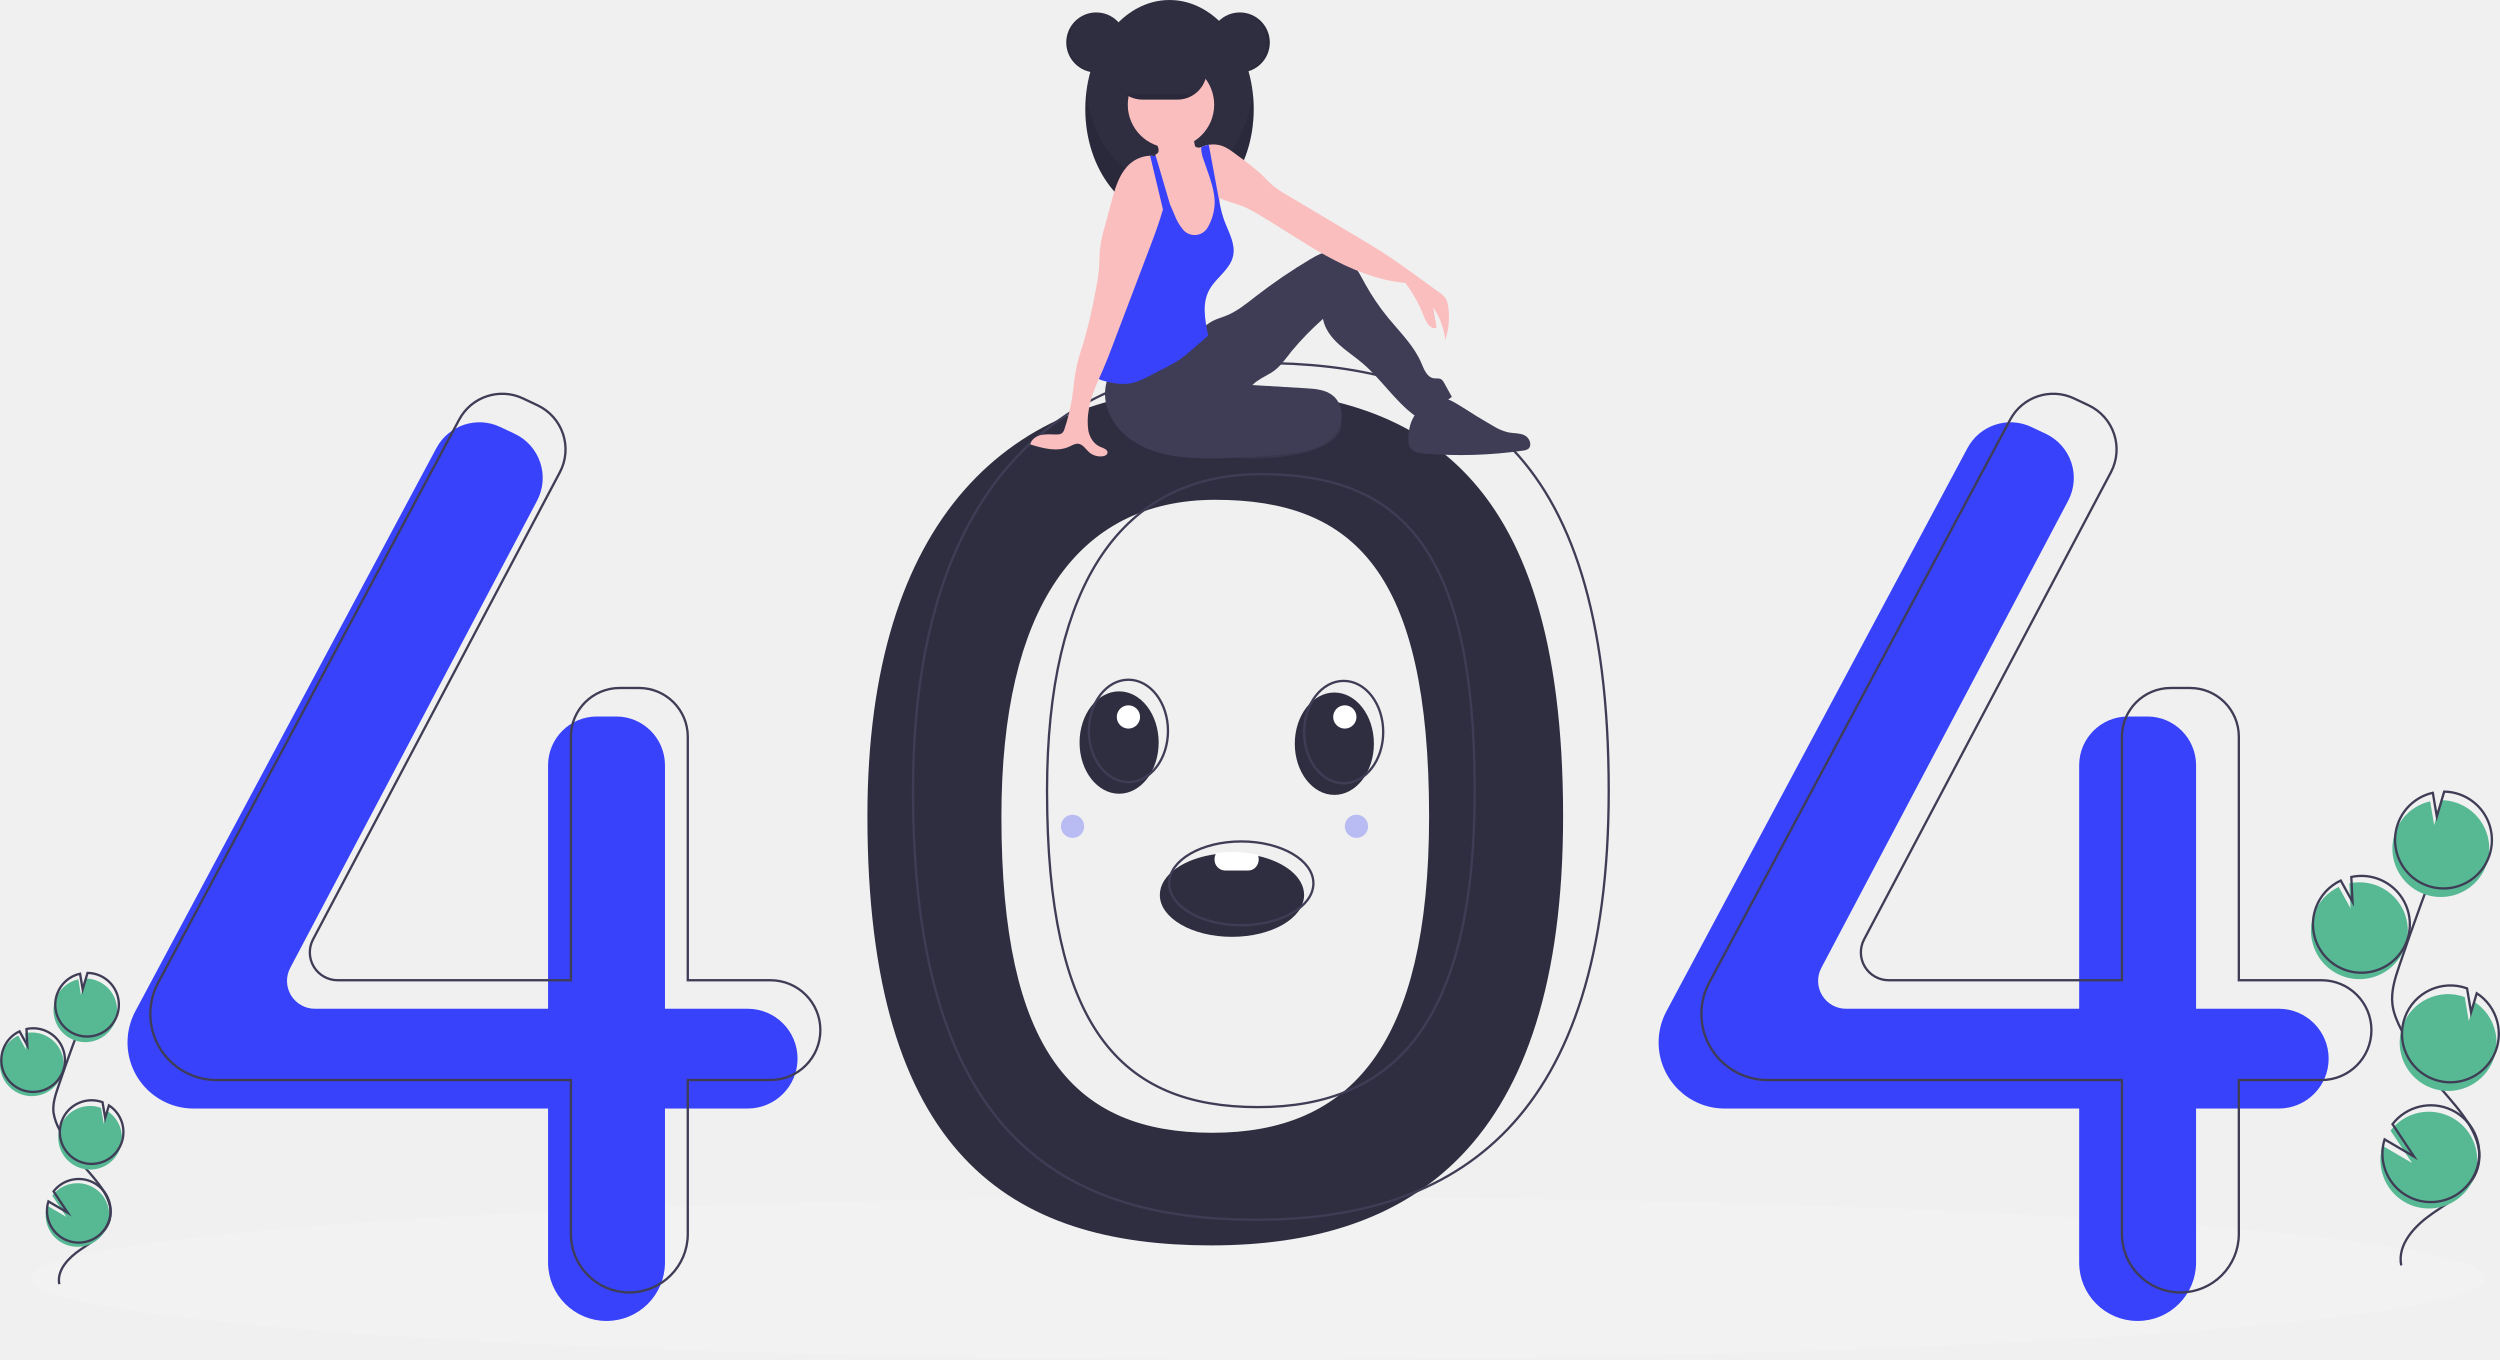
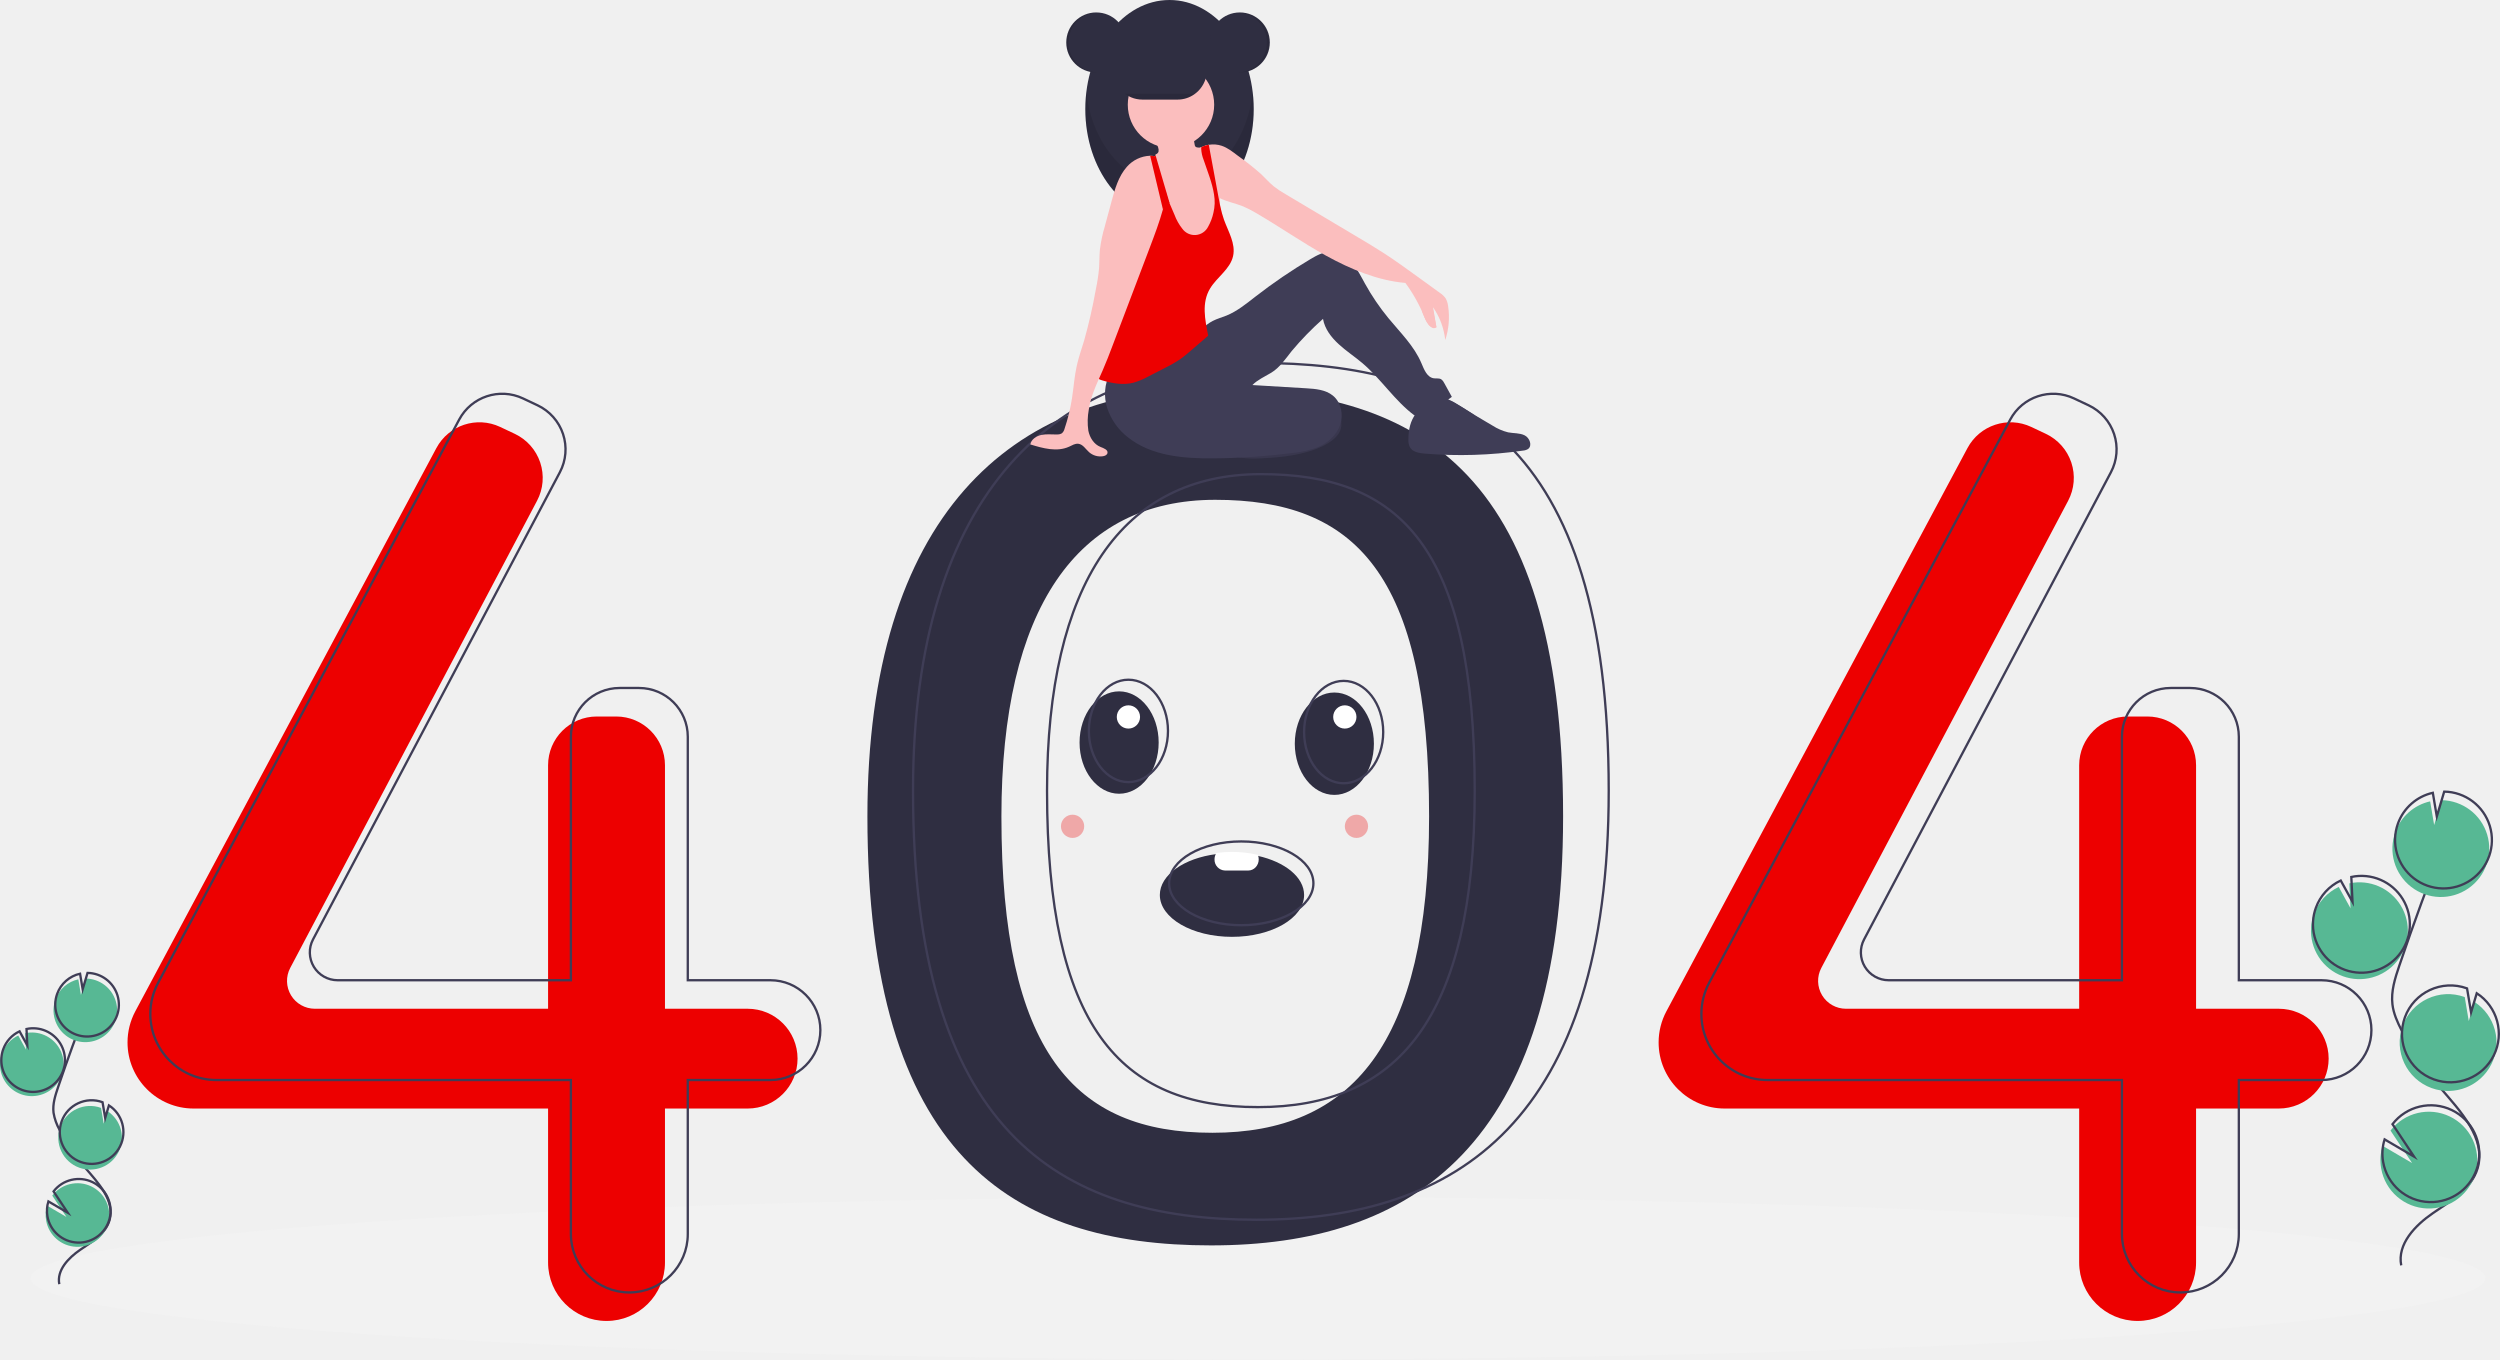
<svg xmlns="http://www.w3.org/2000/svg" id="fd59ce54-f850-4dfc-bc34-dd7d379d600e" data-name="Layer 1" width="1074.392" height="584.231" viewBox="0 0 1074.392 584.231">
  <ellipse cx="540.643" cy="549.309" rx="527.5" ry="34.922" fill="#f2f2f2" />
  <path d="M583.48,324.894c-85.944,0-147.651,55.139-147.651,183.798,0,145.813,61.707,184.411,147.651,184.411s151.327-42.274,151.327-184.411C734.807,356.753,669.424,324.894,583.48,324.894Zm.565,319.808c-59.527,0-90.626-34.923-90.626-135.916,0-89.112,32.372-136.105,91.899-136.105s91.899,30.868,91.899,136.105C677.217,607.234,643.572,644.703,584.045,644.703Z" transform="translate(-63.054 -157.8845)" fill="#2f2e41" />
-   <path d="M384.365,591.401H348.831V486.762A20.956,20.956,0,0,0,327.875,465.806h-8.326a20.956,20.956,0,0,0-20.956,20.956V591.401H198.363a11.963,11.963,0,0,1-10.578-17.552l106.082-200.78A20.956,20.956,0,0,0,284.287,344.33l-6.262-2.957a20.956,20.956,0,0,0-27.429,9.07L121.214,592.475a28.416,28.416,0,0,0-3.356,13.396v0a28.416,28.416,0,0,0,28.416,28.416H298.593v66.167a25.119,25.119,0,0,0,25.119,25.119h0a25.119,25.119,0,0,0,25.119-25.119V634.287h35.534a21.443,21.443,0,0,0,21.443-21.443v0A21.443,21.443,0,0,0,384.365,591.401Z" transform="translate(-63.054 -157.8845)" fill="#3742fa" />
-   <path d="M1042.362,591.401h-35.534V486.762A20.956,20.956,0,0,0,985.872,465.806h-8.326a20.956,20.956,0,0,0-20.956,20.956V591.401H856.359a11.963,11.963,0,0,1-10.578-17.552L951.864,373.069A20.956,20.956,0,0,0,942.284,344.33l-6.262-2.957a20.956,20.956,0,0,0-27.429,9.07L779.211,592.475a28.416,28.416,0,0,0-3.356,13.396v0a28.416,28.416,0,0,0,28.416,28.416H956.589v66.167a25.119,25.119,0,0,0,25.119,25.119h0a25.119,25.119,0,0,0,25.119-25.119V634.287h35.534a21.443,21.443,0,0,0,21.443-21.443v0A21.443,21.443,0,0,0,1042.362,591.401Z" transform="translate(-63.054 -157.8845)" fill="#3742fa" />
+   <path d="M384.365,591.401H348.831V486.762A20.956,20.956,0,0,0,327.875,465.806h-8.326a20.956,20.956,0,0,0-20.956,20.956V591.401H198.363a11.963,11.963,0,0,1-10.578-17.552l106.082-200.78A20.956,20.956,0,0,0,284.287,344.33l-6.262-2.957a20.956,20.956,0,0,0-27.429,9.07L121.214,592.475a28.416,28.416,0,0,0-3.356,13.396v0a28.416,28.416,0,0,0,28.416,28.416H298.593v66.167a25.119,25.119,0,0,0,25.119,25.119h0a25.119,25.119,0,0,0,25.119-25.119V634.287h35.534a21.443,21.443,0,0,0,21.443-21.443v0A21.443,21.443,0,0,0,384.365,591.401Z" transform="translate(-63.054 -157.8845)" fill="#ed0000" />
+   <path d="M1042.362,591.401h-35.534V486.762A20.956,20.956,0,0,0,985.872,465.806h-8.326a20.956,20.956,0,0,0-20.956,20.956V591.401H856.359a11.963,11.963,0,0,1-10.578-17.552L951.864,373.069A20.956,20.956,0,0,0,942.284,344.33l-6.262-2.957a20.956,20.956,0,0,0-27.429,9.07L779.211,592.475a28.416,28.416,0,0,0-3.356,13.396v0a28.416,28.416,0,0,0,28.416,28.416H956.589v66.167a25.119,25.119,0,0,0,25.119,25.119h0a25.119,25.119,0,0,0,25.119-25.119V634.287h35.534a21.443,21.443,0,0,0,21.443-21.443v0A21.443,21.443,0,0,0,1042.362,591.401Z" transform="translate(-63.054 -157.8845)" fill="#ed0000" />
  <path d="M394.168,579.148H358.634V474.509a20.956,20.956,0,0,0-20.956-20.956h-8.326a20.956,20.956,0,0,0-20.956,20.956V579.148H208.165a11.963,11.963,0,0,1-10.578-17.552L303.67,360.816a20.956,20.956,0,0,0-9.58-28.739l-6.262-2.957a20.956,20.956,0,0,0-27.429,9.07L131.017,580.222a28.416,28.416,0,0,0-3.356,13.396v0a28.416,28.416,0,0,0,28.416,28.416H308.395v66.167a25.119,25.119,0,0,0,25.119,25.119h0a25.119,25.119,0,0,0,25.119-25.119V622.034h35.534a21.443,21.443,0,0,0,21.443-21.443v0A21.443,21.443,0,0,0,394.168,579.148Z" transform="translate(-63.054 -157.8845)" fill="none" stroke="#3f3d56" stroke-miterlimit="10" />
  <path d="M1060.742,579.148h-35.534V474.509a20.956,20.956,0,0,0-20.956-20.956H995.925a20.956,20.956,0,0,0-20.956,20.956V579.148H874.739a11.963,11.963,0,0,1-10.578-17.552L970.244,360.816a20.956,20.956,0,0,0-9.58-28.739l-6.262-2.957a20.956,20.956,0,0,0-27.429,9.07L797.59,580.222a28.416,28.416,0,0,0-3.356,13.396v0a28.416,28.416,0,0,0,28.416,28.416H974.969v66.167a25.119,25.119,0,0,0,25.119,25.119h0a25.119,25.119,0,0,0,25.119-25.119V622.034h35.534a21.443,21.443,0,0,0,21.443-21.443v0A21.443,21.443,0,0,0,1060.742,579.148Z" transform="translate(-63.054 -157.8845)" fill="none" stroke="#3f3d56" stroke-miterlimit="10" />
  <path d="M603.085,313.866c-85.944,0-147.651,55.139-147.651,183.798,0,145.813,61.707,184.411,147.651,184.411s151.327-42.274,151.327-184.411C754.412,345.725,689.029,313.866,603.085,313.866Zm.565,319.808c-59.527,0-90.626-34.923-90.626-135.916,0-89.112,32.372-136.105,91.899-136.105s91.899,30.868,91.899,136.105C696.822,596.206,663.177,633.675,603.65,633.675Z" transform="translate(-63.054 -157.8845)" fill="none" stroke="#3f3d56" stroke-miterlimit="10" />
  <circle cx="471.141" cy="18.25" r="12.901" fill="#2f2e41" />
  <ellipse cx="502.607" cy="46.885" rx="36.186" ry="46.885" fill="#2f2e41" />
  <path d="M565.661,237.494c-18.128,0-33.141-17.271-35.776-39.805a60.976,60.976,0,0,0-.41,7.08c0,25.894,16.201,46.885,36.186,46.885s36.186-20.991,36.186-46.885a60.976,60.976,0,0,0-.41-7.08C598.803,220.224,583.789,237.494,565.661,237.494Z" transform="translate(-63.054 -157.8845)" opacity="0.1" />
  <path d="M639.296,342.073c-.777,3.193-4.128,5.751-7.839,7.538-7.802,3.757-17.425,4.878-26.76,5.254a45.176,45.176,0,0,1-7.144-.132,20.537,20.537,0,0,1-12.251-5.631,1.681,1.681,0,0,1,.044-2.844c4.969-5.459,13.262-8.806,21.616-11.216,6.334-1.827,17.381-6.561,24.29-5.922C637.944,329.739,640.277,338.041,639.296,342.073Z" transform="translate(-63.054 -157.8845)" fill="#3f3d56" />
  <path d="M639.296,342.073c-.777,3.193-4.128,5.751-7.839,7.538-7.802,3.757-17.425,4.878-26.76,5.254a45.176,45.176,0,0,1-7.144-.132,20.537,20.537,0,0,1-12.251-5.631,1.681,1.681,0,0,1,.044-2.844c4.969-5.459,13.262-8.806,21.616-11.216,6.334-1.827,17.381-6.561,24.29-5.922C637.944,329.739,640.277,338.041,639.296,342.073Z" transform="translate(-63.054 -157.8845)" opacity="0.1" />
  <path d="M540.098,318.206a19.77,19.77,0,0,0-1.199,15.075,26.339,26.339,0,0,0,8.829,12.497c10.095,8.092,23.988,9.205,36.925,9.093a284.649,284.649,0,0,0,33.905-2.324,40.538,40.538,0,0,0,11.001-2.554c4.222-1.827,7.933-5.178,9.436-9.526s.436-9.672-3.134-12.574c-3.137-2.55-7.463-2.9-11.498-3.143l-23.088-1.387c2.281-2.308,5.318-3.614,8.096-5.292,3.685-2.226,6.134-5.965,8.813-9.335a129.001,129.001,0,0,1,13.439-13.817c.751,4.31,3.478,7.85,6.687,10.824s6.908,5.368,10.244,8.2c8.079,6.858,13.896,16.167,22.392,22.5a43.829,43.829,0,0,0,16.049-8.012l-3.302-5.981a3.94,3.94,0,0,0-1.245-1.553c-.935-.575-2.14-.279-3.225-.441-2.901-.435-4.168-3.784-5.306-6.487-3.125-7.422-9.108-13.18-14.218-19.404a98.009,98.009,0,0,1-9.996-14.723c-1.717-3.102-3.288-6.331-5.617-9.003s-5.594-4.773-9.139-4.781c-3.132-.007-6.021,1.584-8.714,3.183a230.477,230.477,0,0,0-23.63,16.099c-3.944,3.062-7.863,6.296-12.489,8.174-1.947.79-4,1.331-5.869,2.292-3.273,1.684-5.757,4.534-8.431,7.064C566.277,311.892,553.219,317.738,540.098,318.206Z" transform="translate(-63.054 -157.8845)" fill="#3f3d56" />
  <path d="M588.374,253.983a23.774,23.774,0,0,1-1.734,8.033,10.045,10.045,0,0,1-5.768,5.573,12.375,12.375,0,0,1-5.623.182,10.882,10.882,0,0,1-4.582-1.561c-2.165-1.488-3.244-4.144-3.637-6.743-.393-2.596-.217-5.249-.469-7.863a42.944,42.944,0,0,0-1.202-6.255c-.17-.683-.343-1.362-.513-2.042-.167-.68-.33-1.359-.481-2.039-.138-.639-.267-1.281-.378-1.926-.091-.544-.173-1.092-.233-1.643a18.423,18.423,0,0,0-.809-4.811,14.607,14.607,0,0,0-1.687-2.854c-.286-.409-.563-.818-.818-1.243a5.89,5.89,0,0,1-.972-3.748,3.286,3.286,0,0,1,.148-.601c.025-.076.053-.151.085-.223A1.802,1.802,0,0,0,560.932,223.07a3.433,3.433,0,0,0-.148-1.778,11.318,11.318,0,0,0-.96-2.288c-.264-.478-1.161-1.34-1.167-1.888-.013-1.101,2.14-1.989,3.011-2.423a16.796,16.796,0,0,1,8.597-1.743c1.904.129,3.968.714,5.019,2.31.944,1.438.818,3.301,1.221,4.972a1.471,1.471,0,0,0,.299.664,1.341,1.341,0,0,0,.739.34,4.549,4.549,0,0,0,1.416.057h.003a2.931,2.931,0,0,0,.371-.054,4.957,4.957,0,0,0,2.033-.878q.585-.156,1.18-.255a.251.251,0,0,0,.047-.009c1.576,4.975,1.781,10.308,3.071,15.374.639,2.52,1.554,5.009,1.683,7.602.009.113.013.23.016.346.019.834-.047,1.674-.013,2.505a6.981,6.981,0,0,0,.126,1.114,15.611,15.611,0,0,0,.525,1.743l.009.028c.06.183.116.368.164.554.035.135.066.267.091.403l.003.009A14.938,14.938,0,0,1,588.374,253.983Z" transform="translate(-63.054 -157.8845)" fill="#fbbebe" />
  <circle cx="503.237" cy="44.997" r="18.565" fill="#fbbebe" />
  <path d="M684.157,304.033a30.445,30.445,0,0,0-5.236-14.103q.722,4.295,1.447,8.587a3.214,3.214,0,0,1-3.367-1.035,10.337,10.337,0,0,1-1.765-3.276,67.466,67.466,0,0,0-8.21-14.736c-11.819-.985-23.502-5.884-33.896-11.595-10.396-5.708-20.126-12.552-30.384-18.502a43.573,43.573,0,0,0-5.544-2.832c-3.21-1.287-6.812-1.954-9.855-3.468-.204-.101-.409-.208-.61-.318a12.578,12.578,0,0,1-1.945-1.306,10.344,10.344,0,0,1-.931-.856,20.351,20.351,0,0,1-3.559-5.953c-1.633-3.612-2.215-7.97-3.845-11.583a11.203,11.203,0,0,1,2.502-1.765h.003c.132-.069.264-.135.4-.198a11.94,11.94,0,0,1,2.004-.733q.585-.156,1.18-.255a.251.251,0,0,0,.047-.009,11.566,11.566,0,0,1,5.491.434c2.587.875,4.767,2.621,6.941,4.273a114.02,114.02,0,0,1,10.148,8.049c1.794,1.718,3.43,3.606,5.359,5.167a42.144,42.144,0,0,0,5.057,3.351q15.656,9.327,31.315,18.65c3.534,2.105,7.07,4.21,10.526,6.438,5.249,3.386,10.308,7.055,15.365,10.721q4.47,3.238,8.936,6.479a9.728,9.728,0,0,1,2.533,2.341,8.472,8.472,0,0,1,1.123,3.433A31.387,31.387,0,0,1,684.157,304.033Z" transform="translate(-63.054 -157.8845)" fill="#fbbebe" />
-   <path d="M592.977,267.944c-1.252,5.617-6.929,9.012-9.896,13.946-3.688,6.123-2.184,13.241-.799,20.255q-3.795,3.271-7.593,6.542c-1.397,1.199-2.794,2.404-4.298,3.464a57.351,57.351,0,0,1-6.86,3.94q-3.361,1.728-6.721,3.458a32.128,32.128,0,0,1-6.58,2.788c-4.415,1.133-9.103.34-13.471-.972a6.088,6.088,0,0,1-1.473-.601,2.394,2.394,0,0,1-.699-.632,3.911,3.911,0,0,1-.444-2.539c.444-7.351,2.24-14.547,4.031-21.69a85.26,85.26,0,0,1,3.848-12.577,85.077,85.077,0,0,1,5.415-10.151,68.368,68.368,0,0,1,7.929-11.514,18.479,18.479,0,0,0,3.675-4.739c1.117-2.549.686-5.472.913-8.247a17.148,17.148,0,0,1,1.633-6.007v-.003a17.093,17.093,0,0,1,1.743-2.882q.458,1.067.916,2.13.302.699.598,1.394.387.897.768,1.787,1.1,2.558,2.196,5.113a21.59,21.59,0,0,0,3.335,5.944,6.499,6.499,0,0,0,11.123-.853,21.261,21.261,0,0,0,2.272-6.013,19.215,19.215,0,0,0,.252-7.835c-.758-5.009-2.889-10.126-4.437-14.78a14.945,14.945,0,0,1-1.079-4.871,3.351,3.351,0,0,1,.057-.56c.009-.047.019-.098.028-.145a11.94,11.94,0,0,1,2.004-.733q.585-.156,1.18-.255,2.044,11.064,4.094,22.127c.032.173.066.346.098.522.195,1.057.393,2.115.614,3.169.198.957.412,1.91.651,2.857l.009.028c.082.321.167.639.255.957l.003.009c.242.868.513,1.731.818,2.58C590.938,257.475,594.164,262.629,592.977,267.944Z" transform="translate(-63.054 -157.8845)" fill="#3742fa" />
+   <path d="M592.977,267.944c-1.252,5.617-6.929,9.012-9.896,13.946-3.688,6.123-2.184,13.241-.799,20.255q-3.795,3.271-7.593,6.542c-1.397,1.199-2.794,2.404-4.298,3.464a57.351,57.351,0,0,1-6.86,3.94q-3.361,1.728-6.721,3.458a32.128,32.128,0,0,1-6.58,2.788c-4.415,1.133-9.103.34-13.471-.972a6.088,6.088,0,0,1-1.473-.601,2.394,2.394,0,0,1-.699-.632,3.911,3.911,0,0,1-.444-2.539c.444-7.351,2.24-14.547,4.031-21.69a85.26,85.26,0,0,1,3.848-12.577,85.077,85.077,0,0,1,5.415-10.151,68.368,68.368,0,0,1,7.929-11.514,18.479,18.479,0,0,0,3.675-4.739c1.117-2.549.686-5.472.913-8.247a17.148,17.148,0,0,1,1.633-6.007v-.003a17.093,17.093,0,0,1,1.743-2.882q.458,1.067.916,2.13.302.699.598,1.394.387.897.768,1.787,1.1,2.558,2.196,5.113a21.59,21.59,0,0,0,3.335,5.944,6.499,6.499,0,0,0,11.123-.853,21.261,21.261,0,0,0,2.272-6.013,19.215,19.215,0,0,0,.252-7.835c-.758-5.009-2.889-10.126-4.437-14.78a14.945,14.945,0,0,1-1.079-4.871,3.351,3.351,0,0,1,.057-.56c.009-.047.019-.098.028-.145a11.94,11.94,0,0,1,2.004-.733q.585-.156,1.18-.255,2.044,11.064,4.094,22.127c.032.173.066.346.098.522.195,1.057.393,2.115.614,3.169.198.957.412,1.91.651,2.857l.009.028c.082.321.167.639.255.957l.003.009c.242.868.513,1.731.818,2.58C590.938,257.475,594.164,262.629,592.977,267.944Z" transform="translate(-63.054 -157.8845)" fill="#ed0000" />
  <path d="M668.321,346.877a6.583,6.583,0,0,0,.61,3.143c1.162,2.124,3.95,2.606,6.362,2.805a188.377,188.377,0,0,0,42.266-1.288,4.886,4.886,0,0,0,2.151-.668c1.99-1.395.763-4.795-1.41-5.884s-4.751-.826-7.135-1.297a22.479,22.479,0,0,1-6.678-2.896q-7.252-4.167-14.293-8.688c-2.795-1.795-6.093-3.71-9.24-2.646C672.43,332.343,668.265,337.681,668.321,346.877Z" transform="translate(-63.054 -157.8845)" fill="#3f3d56" />
  <path d="M564.437,240.874v.003c-.022.132-.044.261-.072.39-.035.214-.076.431-.116.645-.39,1.998-.868,3.987-1.419,5.963-1.51,5.459-3.534,10.831-5.541,16.123q-8.081,21.287-16.164,42.577c-1.359,3.575-2.716,7.152-4.261,10.654-.516,1.167-1.048,2.344-1.576,3.534-1.894,4.257-3.713,8.653-4.317,13.184a27.45,27.45,0,0,0-.192,9.04c.604,2.97,2.407,5.872,5.23,6.97,1.378.538,3.351,1.259,2.974,2.69-.204.787-1.098,1.171-1.901,1.303a7.312,7.312,0,0,1-5.966-1.718c-1.507-1.337-2.665-3.417-4.67-3.641-1.388-.151-2.665.68-3.936,1.262-5.186,2.369-11.227.711-16.674-.972.428-2.206,2.643-3.66,4.843-4.1,2.199-.444,4.474-.129,6.718-.189a3.51,3.51,0,0,0,2.042-.525,3.705,3.705,0,0,0,1.101-1.882,78.964,78.964,0,0,0,3.213-13.147c.724-4.666,1.026-9.405,2.058-14.015.802-3.597,2.042-7.08,3.106-10.61a224.682,224.682,0,0,0,5.06-22.077,78.02,78.02,0,0,0,1.425-9.368c.179-2.612.094-5.236.346-7.838a60.888,60.888,0,0,1,2.111-9.997q1.444-5.348,2.885-10.689c1.425-5.271,2.955-10.746,6.567-14.843a13.962,13.962,0,0,1,10.028-4.789,9.882,9.882,0,0,1,2.13.23c.116.028.233.057.349.088a8.634,8.634,0,0,1,2.174.9c1.114-.708,1.68-.459,2.42.632a6.973,6.973,0,0,1,.881,3.795A52.424,52.424,0,0,1,564.437,240.874Z" transform="translate(-63.054 -157.8845)" fill="#fbbebe" />
-   <path d="M565.661,245.046l-.047.047-.255.255-2.53,2.527-1.24-5.208-4.251-17.854a9.882,9.882,0,0,1,2.13.23,3.286,3.286,0,0,1,.148-.601l.201.689,1.441,4.902,2.728,9.308.45,1.532v.003Z" transform="translate(-63.054 -157.8845)" fill="#3742fa" />
+   <path d="M565.661,245.046l-.047.047-.255.255-2.53,2.527-1.24-5.208-4.251-17.854a9.882,9.882,0,0,1,2.13.23,3.286,3.286,0,0,1,.148-.601l.201.689,1.441,4.902,2.728,9.308.45,1.532v.003Z" transform="translate(-63.054 -157.8845)" fill="#ed0000" />
  <path d="M581.715,188.087a12.582,12.582,0,0,1-3.7,8.896,12.314,12.314,0,0,1-1.36,1.176,12.528,12.528,0,0,1-7.536,2.524H554.023a12.59,12.59,0,0,1,0-25.18h15.096A12.629,12.629,0,0,1,581.715,188.087Z" transform="translate(-63.054 -157.8845)" fill="#2f2e41" />
  <circle cx="532.815" cy="18.25" r="12.901" fill="#2f2e41" />
  <path d="M595.554,163.234c-.158,0-.315.006-.472.012a12.898,12.898,0,0,1,0,25.778c.157.006.314.012.472.012a12.901,12.901,0,1,0,0-25.802Z" transform="translate(-63.054 -157.8845)" opacity="0.1" />
  <path d="M534.195,163.234c.158,0,.315.006.472.012a12.898,12.898,0,0,0,0,25.778c-.157.006-.314.012-.472.012a12.901,12.901,0,0,1,0-25.802Z" transform="translate(-63.054 -157.8845)" opacity="0.1" />
  <path d="M576.655,198.159a12.528,12.528,0,0,1-7.536,2.524H554.023a12.528,12.528,0,0,1-7.536-2.524Z" transform="translate(-63.054 -157.8845)" opacity="0.1" />
  <path d="M674.14,291.64s3.252,9.372,6.229,6.876L677.996,286.267Z" transform="translate(-63.054 -157.8845)" fill="#fbbebe" />
  <path d="M1069.918,577.434a20.813,20.813,0,1,0,2.772-39.915l.521,10.712-5.068-9.18a20.734,20.734,0,0,0-10.684,11.723,20.408,20.408,0,0,0-1.197,5.63A20.809,20.809,0,0,0,1069.918,577.434Z" transform="translate(-63.054 -157.8845)" fill="#57b894" />
  <path d="M1094.995,701.678c-1.789-9.11,5.963-17.187,13.621-22.437s16.605-10.408,19.218-19.317c3.755-12.804-7.43-24.53-16.136-34.642a125.3,125.3,0,0,1-16.524-24.557c-1.811-3.533-3.476-7.225-3.952-11.166-.686-5.675,1.137-11.323,2.974-16.737q9.179-27.052,19.628-53.65" transform="translate(-63.054 -157.8845)" fill="none" stroke="#3f3d56" stroke-miterlimit="10" />
  <path d="M1070.775,574.676a20.813,20.813,0,1,0,2.772-39.915l.521,10.712-5.068-9.18a20.734,20.734,0,0,0-10.684,11.723,20.408,20.408,0,0,0-1.197,5.63A20.809,20.809,0,0,0,1070.775,574.676Z" transform="translate(-63.054 -157.8845)" fill="none" stroke="#3f3d56" stroke-miterlimit="10" />
  <path d="M1092.451,515.473a20.788,20.788,0,0,1,14.98-13.198l1.714,10.184,3.177-10.696a20.81,20.81,0,1,1-19.871,13.71Z" transform="translate(-63.054 -157.8845)" fill="#57b894" />
  <path d="M1093.594,511.795a20.788,20.788,0,0,1,14.98-13.198l1.714,10.184,3.177-10.696a20.81,20.81,0,1,1-19.871,13.71Z" transform="translate(-63.054 -157.8845)" fill="none" stroke="#3f3d56" stroke-miterlimit="10" />
  <path d="M1108.045,625.489a20.81,20.81,0,0,0,18.419-37.023l-2.441,8.219-1.731-10.304a.362.362,0,0,0-.053-.02,20.811,20.811,0,1,0-14.194,39.127Z" transform="translate(-63.054 -157.8845)" fill="#57b894" />
  <path d="M1109.035,621.764a20.81,20.81,0,0,0,18.419-37.023l-2.441,8.219-1.731-10.304a.362.362,0,0,0-.053-.02,20.811,20.811,0,1,0-14.194,39.127Z" transform="translate(-63.054 -157.8845)" fill="none" stroke="#3f3d56" stroke-miterlimit="10" />
  <path d="M1086.378,660.051a20.801,20.801,0,1,0,4.011-16.297l9.273,13.957-12.67-7.408A20.616,20.616,0,0,0,1086.378,660.051Z" transform="translate(-63.054 -157.8845)" fill="#57b894" />
  <path d="M1087.235,657.294a20.801,20.801,0,1,0,4.011-16.297l9.273,13.957-12.67-7.408A20.616,20.616,0,0,0,1087.235,657.294Z" transform="translate(-63.054 -157.8845)" fill="none" stroke="#3f3d56" stroke-miterlimit="10" />
  <path d="M72.061,628.133a13.674,13.674,0,1,0,1.821-26.225l.342,7.038-3.33-6.032a13.623,13.623,0,0,0-7.019,7.702,13.409,13.409,0,0,0-.787,3.699A13.672,13.672,0,0,0,72.061,628.133Z" transform="translate(-63.054 -157.8845)" fill="#57b894" />
  <path d="M88.538,709.763c-1.175-5.986,3.918-11.292,8.949-14.741s10.91-6.838,12.626-12.692c2.467-8.412-4.882-16.117-10.601-22.76A82.324,82.324,0,0,1,88.656,643.436a22.21,22.21,0,0,1-2.597-7.336c-.451-3.729.747-7.439,1.954-10.996q6.031-17.773,12.896-35.249" transform="translate(-63.054 -157.8845)" fill="none" stroke="#3f3d56" stroke-miterlimit="10" />
  <path d="M72.625,626.321a13.674,13.674,0,1,0,1.821-26.225l.342,7.038L71.458,601.103a13.623,13.623,0,0,0-7.019,7.702,13.409,13.409,0,0,0-.787,3.699A13.672,13.672,0,0,0,72.625,626.321Z" transform="translate(-63.054 -157.8845)" fill="none" stroke="#3f3d56" stroke-miterlimit="10" />
  <path d="M86.866,587.423a13.658,13.658,0,0,1,9.842-8.671l1.126,6.691,2.087-7.027a13.673,13.673,0,1,1-13.055,9.007Z" transform="translate(-63.054 -157.8845)" fill="#57b894" />
  <path d="M87.617,585.007a13.658,13.658,0,0,1,9.842-8.671l1.126,6.691L100.673,576a13.673,13.673,0,1,1-13.055,9.007Z" transform="translate(-63.054 -157.8845)" fill="none" stroke="#3f3d56" stroke-miterlimit="10" />
  <path d="M97.112,659.706a13.673,13.673,0,0,0,12.102-24.325l-1.604,5.4-1.137-6.77a.238.238,0,0,0-.035-.013,13.673,13.673,0,1,0-9.326,25.707Z" transform="translate(-63.054 -157.8845)" fill="#57b894" />
  <path d="M97.762,657.259a13.673,13.673,0,0,0,12.102-24.325l-1.604,5.4-1.137-6.77a.238.238,0,0,0-.035-.013,13.673,13.673,0,1,0-9.326,25.707Z" transform="translate(-63.054 -157.8845)" fill="none" stroke="#3f3d56" stroke-miterlimit="10" />
  <path d="M82.876,682.414a13.667,13.667,0,1,0,2.635-10.708l6.092,9.17-8.324-4.867A13.545,13.545,0,0,0,82.876,682.414Z" transform="translate(-63.054 -157.8845)" fill="#57b894" />
  <path d="M83.439,680.602a13.667,13.667,0,1,0,2.635-10.708l6.092,9.17-8.324-4.867A13.545,13.545,0,0,0,83.439,680.602Z" transform="translate(-63.054 -157.8845)" fill="none" stroke="#3f3d56" stroke-miterlimit="10" />
  <ellipse cx="480.946" cy="319.115" rx="17" ry="22" fill="#2f2e41" />
  <ellipse cx="573.446" cy="319.615" rx="17" ry="22" fill="#2f2e41" />
  <path d="M623.5,542.5c0,9.94-13.88,18-31,18s-31-8.06-31-18c0-8.61,10.41-15.81,24.32-17.57a50.104,50.104,0,0,1,6.68-.43,50.699,50.699,0,0,1,11.13,1.2C615.25,528.29,623.5,534.84,623.5,542.5Z" transform="translate(-63.054 -157.8845)" fill="#2f2e41" />
  <ellipse cx="484.946" cy="314.115" rx="17" ry="22" fill="none" stroke="#3f3d56" stroke-miterlimit="10" />
  <ellipse cx="577.446" cy="314.615" rx="17" ry="22" fill="none" stroke="#3f3d56" stroke-miterlimit="10" />
  <ellipse cx="533.446" cy="379.615" rx="31" ry="18" fill="none" stroke="#3f3d56" stroke-miterlimit="10" />
  <path d="M604,527.2a4.937,4.937,0,0,1-1.32,3.392A4.339,4.339,0,0,1,599.5,532h-10a4.664,4.664,0,0,1-4.5-4.8,4.905,4.905,0,0,1,.82-2.741A47.02,47.02,0,0,1,592.5,524a47.665,47.665,0,0,1,11.13,1.28A5.067,5.067,0,0,1,604,527.2Z" transform="translate(-63.054 -157.8845)" fill="#fff" />
  <circle cx="484.946" cy="308.115" r="5" fill="#fff" />
  <circle cx="577.946" cy="308.115" r="5" fill="#fff" />
-   <circle cx="582.946" cy="355.115" r="5" fill="#3742fa" opacity="0.3" />
-   <circle cx="460.946" cy="355.115" r="5" fill="#3742fa" opacity="0.3" />
+   <circle cx="582.946" cy="355.115" r="5" fill="#ed0000" opacity="0.3" />
+   <circle cx="460.946" cy="355.115" r="5" fill="#ed0000" opacity="0.3" />
</svg>
